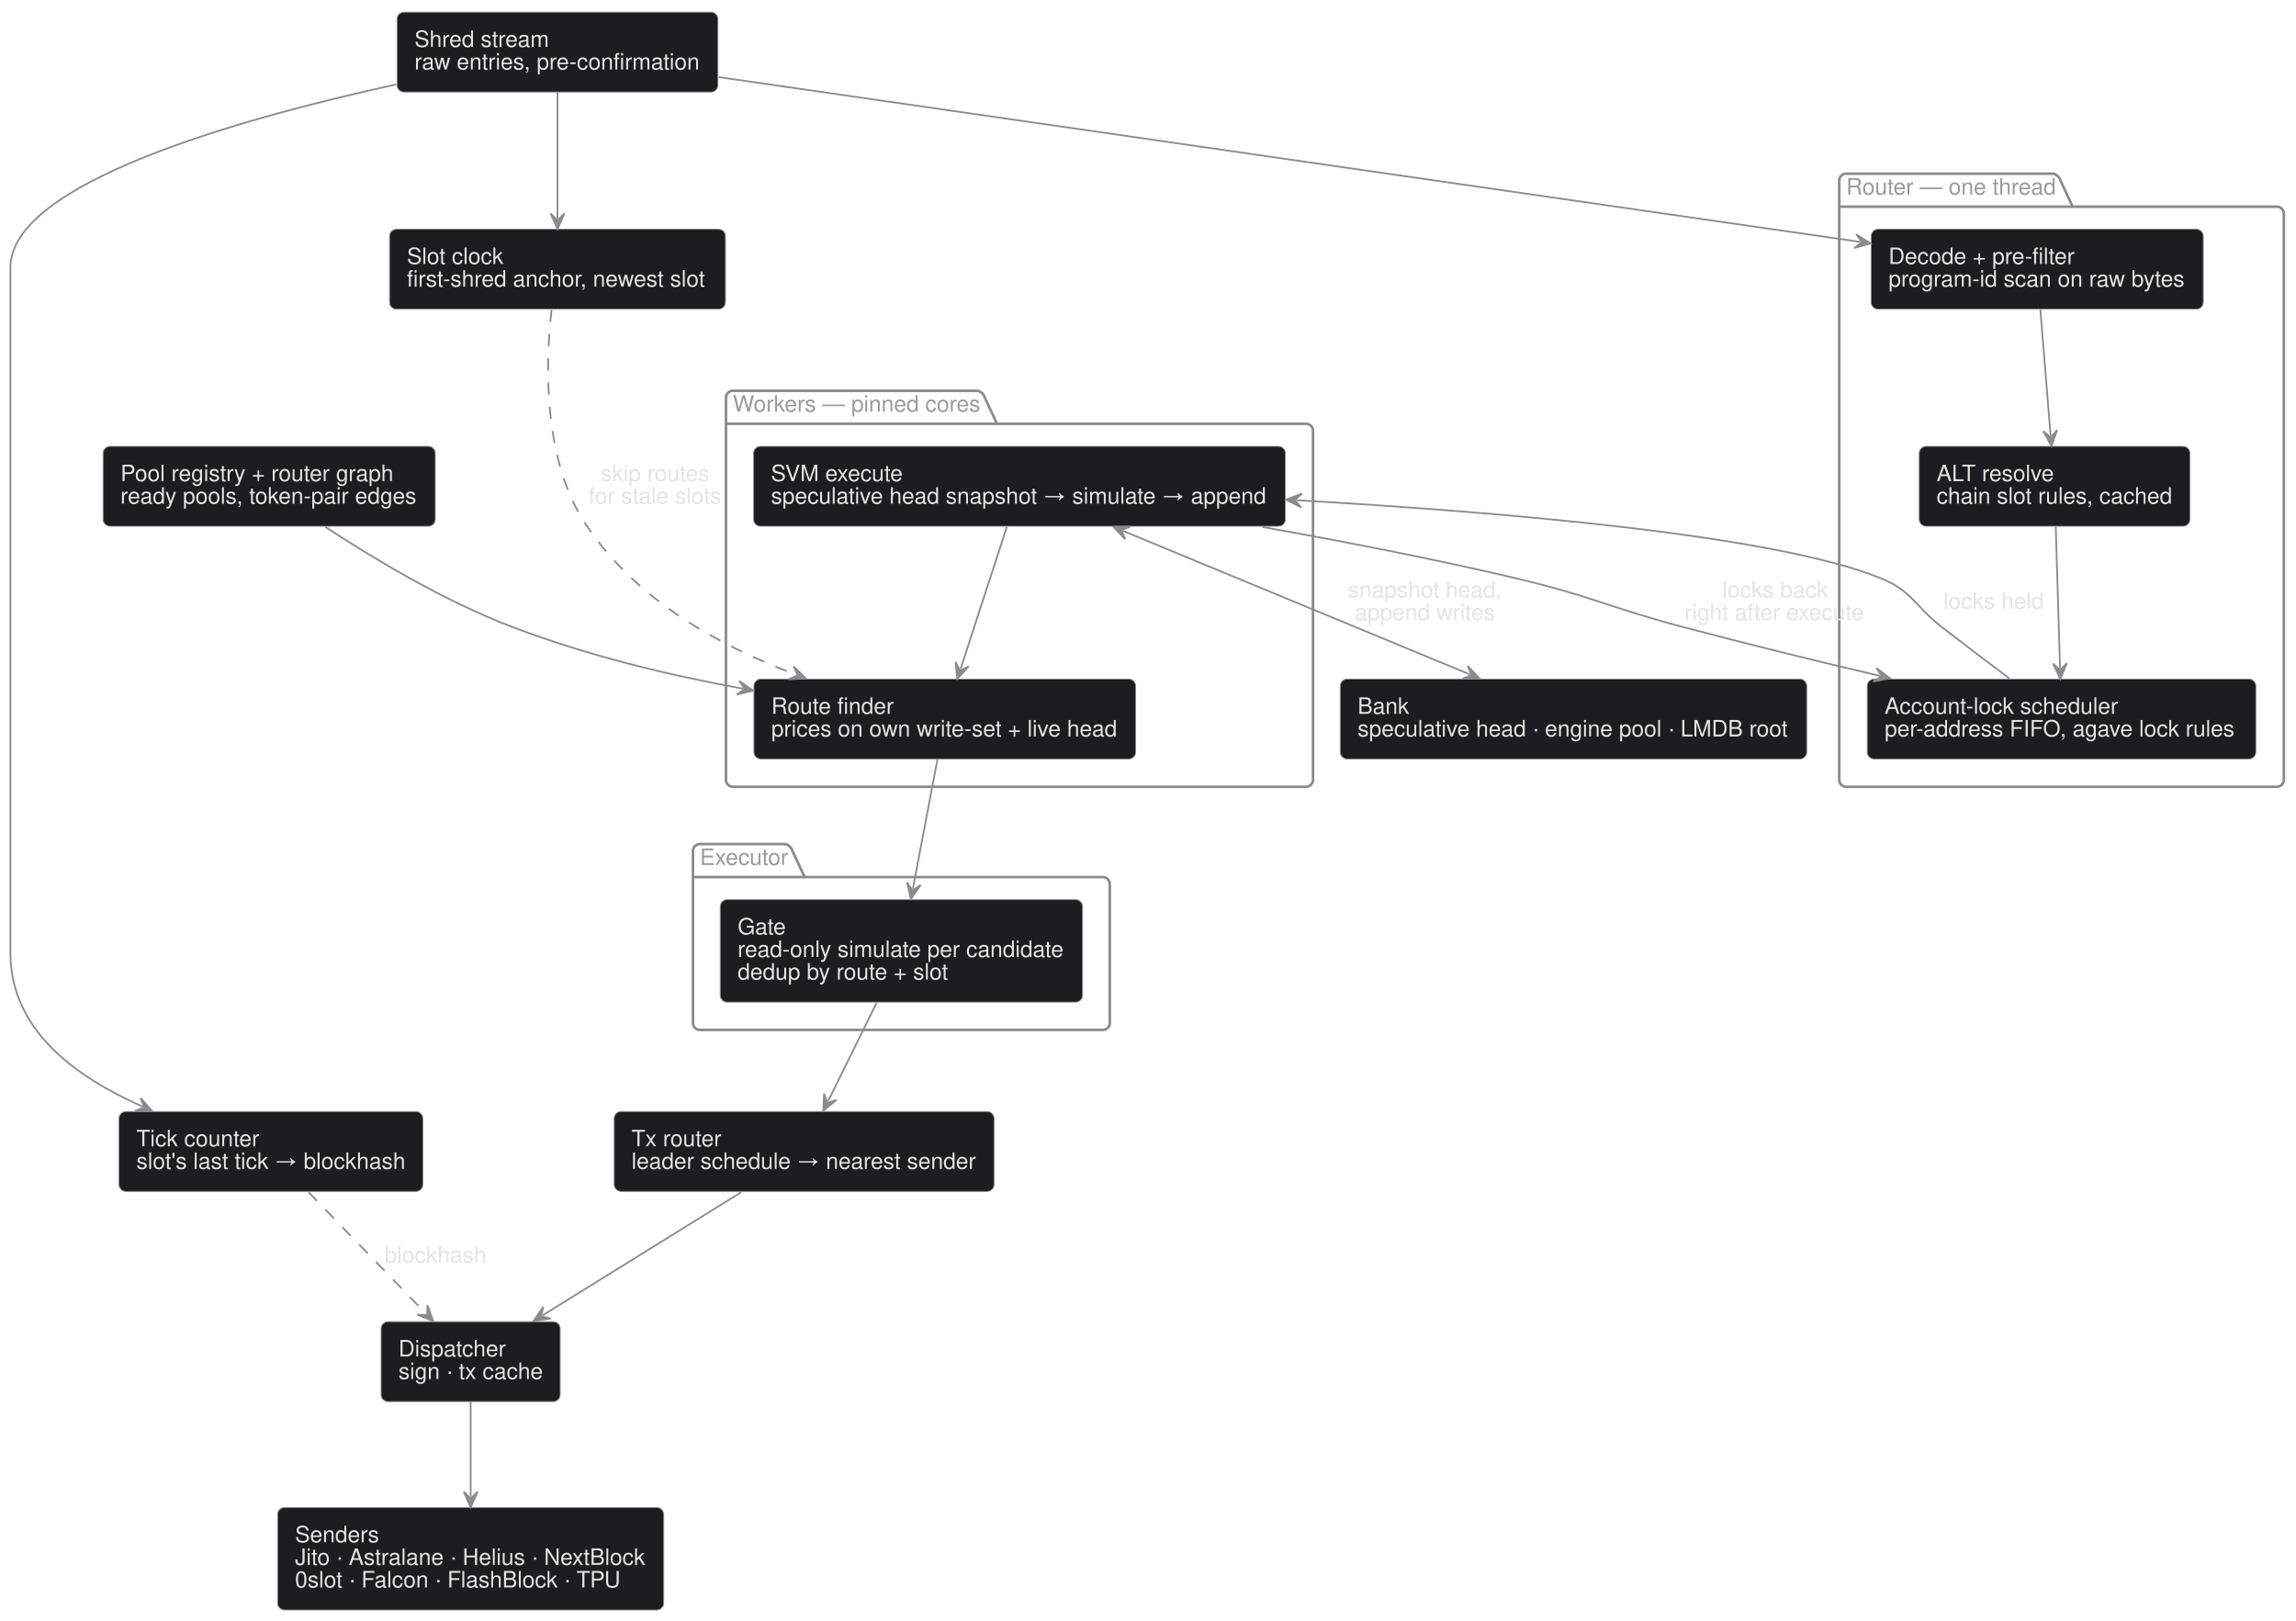
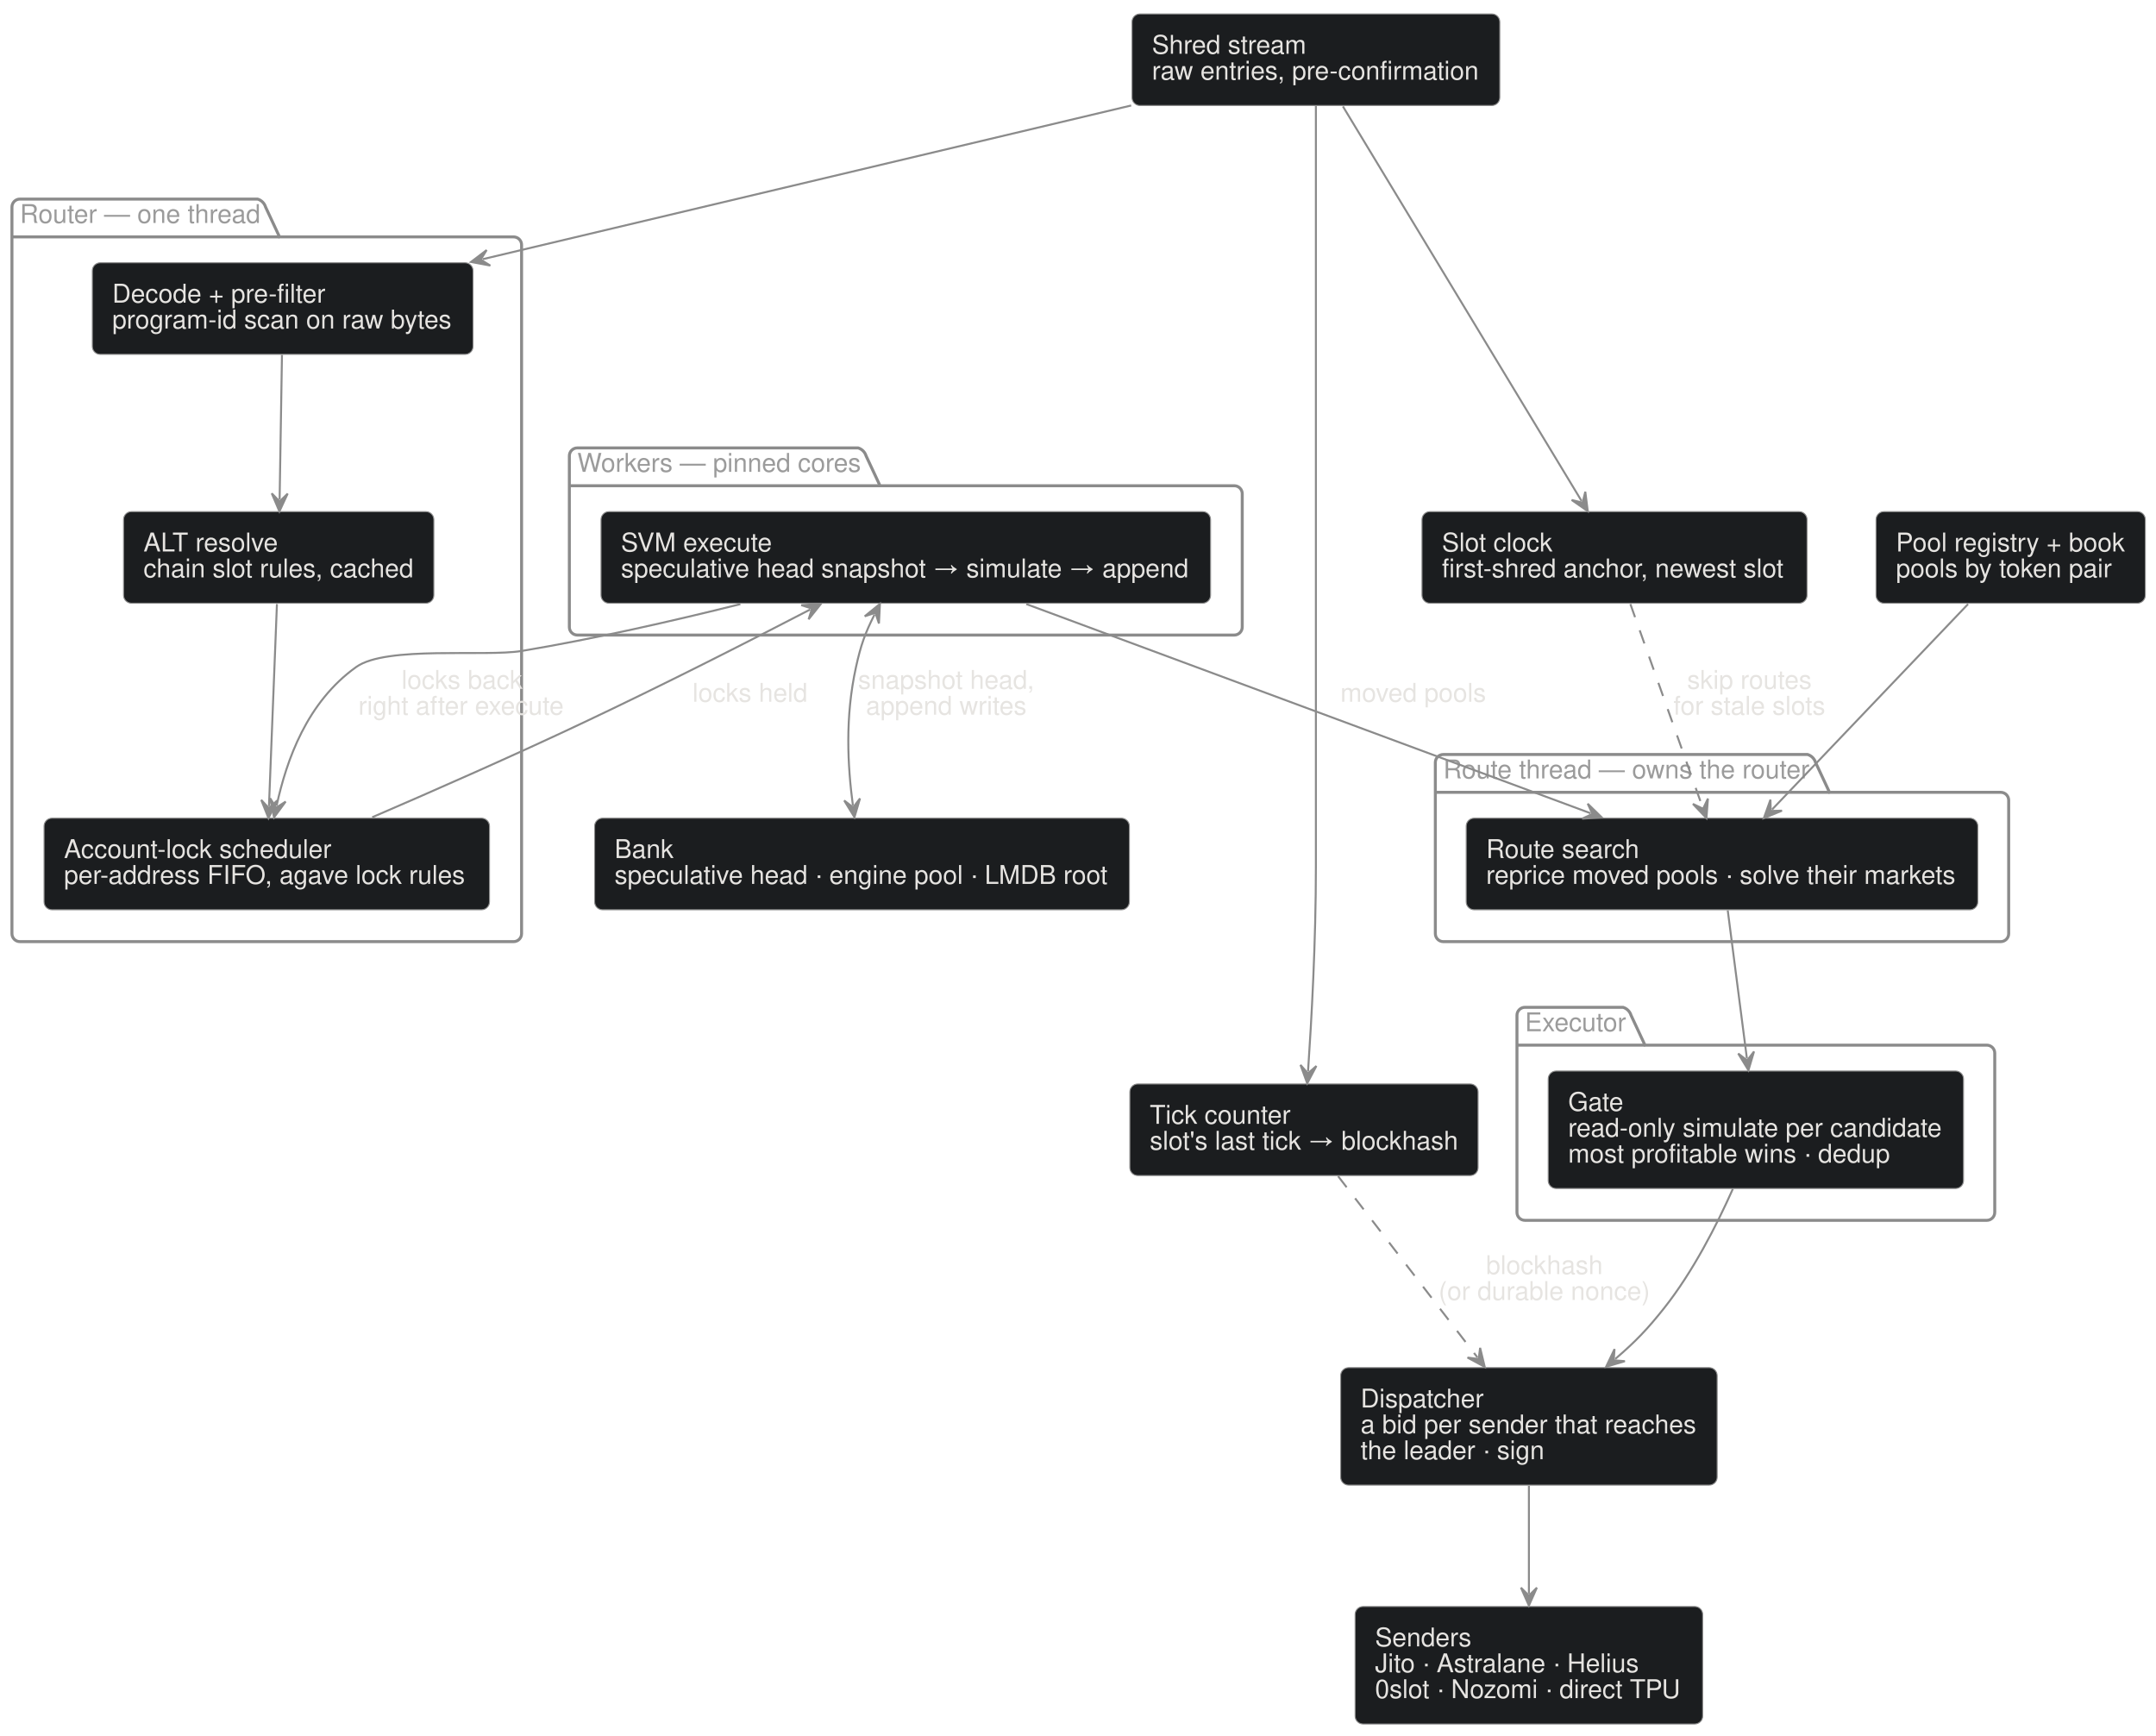
- <svg xmlns="http://www.w3.org/2000/svg" contentStyleType="text/css" data-diagram-type="DESCRIPTION" height="933px" preserveAspectRatio="none" style="width:1322px;height:933px;" version="1.1" viewBox="0 0 1322 933" width="1322px" zoomAndPan="magnify">
+ <svg xmlns="http://www.w3.org/2000/svg" contentStyleType="text/css" data-diagram-type="DESCRIPTION" height="872px" preserveAspectRatio="none" style="width:1083px;height:872px;" version="1.1" viewBox="0 0 1083 872" width="1083px" zoomAndPan="magnify">
  <defs />
  <g>
    <g class="cluster" data-qualified-name="Router . one thread" data-source-line="35" id="ent0005">
-       <path d="M1063,100 L1182.405,100 A6,6 0 0 1 1186.405,104 L1193.405,119 L1311,119 A4,4 0 0 1 1315,123 L1315,449 A4,4 0 0 1 1311,453 L1063,453 A4,4 0 0 1 1059,449 L1059,104 A4,4 0 0 1 1063,100" fill="none" style="stroke:#8B8B8B;stroke-width:1.5;" />
-       <line style="stroke:#8B8B8B;stroke-width:1.5;" x1="1059" x2="1193.405" y1="119" y2="119" />
-       <text fill="#9B9B9B" font-family="Helvetica" font-size="13" lengthAdjust="spacing" textLength="121.405" x="1063" y="112.01">Router — one thread</text>
+       <path d="M10,100 L129.405,100 A6,6 0 0 1 133.405,104 L140.405,119 L258,119 A4,4 0 0 1 262,123 L262,469 A4,4 0 0 1 258,473 L10,473 A4,4 0 0 1 6,469 L6,104 A4,4 0 0 1 10,100" fill="none" style="stroke:#8B8B8B;stroke-width:1.5;" />
+       <line style="stroke:#8B8B8B;stroke-width:1.5;" x1="6" x2="140.405" y1="119" y2="119" />
+       <text fill="#9B9B9B" font-family="Helvetica" font-size="13" lengthAdjust="spacing" textLength="121.405" x="10" y="112.01">Router — one thread</text>
    </g>
    <g class="cluster" data-qualified-name="Workers . pinned cores" data-source-line="41" id="ent0009">
-       <path d="M422,225 L563.051,225 A6,6 0 0 1 567.051,229 L574.051,244 L752,244 A4,4 0 0 1 756,248 L756,449 A4,4 0 0 1 752,453 L422,453 A4,4 0 0 1 418,449 L418,229 A4,4 0 0 1 422,225" fill="none" style="stroke:#8B8B8B;stroke-width:1.5;" />
-       <line style="stroke:#8B8B8B;stroke-width:1.5;" x1="418" x2="574.051" y1="244" y2="244" />
-       <text fill="#9B9B9B" font-family="Helvetica" font-size="13" lengthAdjust="spacing" textLength="143.051" x="422" y="237.01">Workers — pinned cores</text>
+       <path d="M290,225 L431.051,225 A6,6 0 0 1 435.051,229 L442.051,244 L620,244 A4,4 0 0 1 624,248 L624,315 A4,4 0 0 1 620,319 L290,319 A4,4 0 0 1 286,315 L286,229 A4,4 0 0 1 290,225" fill="none" style="stroke:#8B8B8B;stroke-width:1.5;" />
+       <line style="stroke:#8B8B8B;stroke-width:1.5;" x1="286" x2="442.051" y1="244" y2="244" />
+       <text fill="#9B9B9B" font-family="Helvetica" font-size="13" lengthAdjust="spacing" textLength="143.051" x="290" y="237.01">Workers — pinned cores</text>
    </g>
-     <g class="cluster" data-qualified-name="Executor" data-source-line="46" id="ent0012">
-       <path d="M403,486 L452.302,486 A6,6 0 0 1 456.302,490 L463.302,505 L635,505 A4,4 0 0 1 639,509 L639,589 A4,4 0 0 1 635,593 L403,593 A4,4 0 0 1 399,589 L399,490 A4,4 0 0 1 403,486" fill="none" style="stroke:#8B8B8B;stroke-width:1.5;" />
-       <line style="stroke:#8B8B8B;stroke-width:1.5;" x1="399" x2="463.302" y1="505" y2="505" />
-       <text fill="#9B9B9B" font-family="Helvetica" font-size="13" lengthAdjust="spacing" textLength="51.302" x="403" y="498.01">Executor</text>
+     <g class="cluster" data-qualified-name="Route thread . owns the router" data-source-line="45" id="ent0011">
+       <path d="M725,379 L907.99,379 A6,6 0 0 1 911.99,383 L918.99,398 L1005,398 A4,4 0 0 1 1009,402 L1009,469 A4,4 0 0 1 1005,473 L725,473 A4,4 0 0 1 721,469 L721,383 A4,4 0 0 1 725,379" fill="none" style="stroke:#8B8B8B;stroke-width:1.5;" />
+       <line style="stroke:#8B8B8B;stroke-width:1.5;" x1="721" x2="918.99" y1="398" y2="398" />
+       <text fill="#9B9B9B" font-family="Helvetica" font-size="13" lengthAdjust="spacing" textLength="184.99" x="725" y="391.01">Route thread — owns the router</text>
+     </g>
+     <g class="cluster" data-qualified-name="Executor" data-source-line="49" id="ent0013">
+       <path d="M766,506 L815.302,506 A6,6 0 0 1 819.302,510 L826.302,525 L998,525 A4,4 0 0 1 1002,529 L1002,609 A4,4 0 0 1 998,613 L766,613 A4,4 0 0 1 762,609 L762,510 A4,4 0 0 1 766,506" fill="none" style="stroke:#8B8B8B;stroke-width:1.5;" />
+       <line style="stroke:#8B8B8B;stroke-width:1.5;" x1="762" x2="826.302" y1="525" y2="525" />
+       <text fill="#9B9B9B" font-family="Helvetica" font-size="13" lengthAdjust="spacing" textLength="51.302" x="766" y="518.01">Executor</text>
    </g>
    <g class="entity" data-qualified-name="Router . one thread.decode" data-source-line="36" id="ent0006">
-       <rect fill="#1B1D1F" height="46" rx="4" ry="4" style="stroke:#8B8B8B;stroke-width:0.5;" width="191.241" x="1077.38" y="132" />
-       <text fill="#E6E4E1" font-family="Helvetica" font-size="13" lengthAdjust="spacing" textLength="107.301" x="1087.38" y="152.01">Decode + pre-filter</text>
-       <text fill="#E6E4E1" font-family="Helvetica" font-size="13" lengthAdjust="spacing" textLength="171.241" x="1087.38" y="165.01">program-id scan on raw bytes</text>
+       <rect fill="#1B1D1F" height="46" rx="4" ry="4" style="stroke:#8B8B8B;stroke-width:0.5;" width="191.241" x="46.38" y="132" />
+       <text fill="#E6E4E1" font-family="Helvetica" font-size="13" lengthAdjust="spacing" textLength="107.301" x="56.38" y="152.01">Decode + pre-filter</text>
+       <text fill="#E6E4E1" font-family="Helvetica" font-size="13" lengthAdjust="spacing" textLength="171.241" x="56.38" y="165.01">program-id scan on raw bytes</text>
    </g>
    <g class="entity" data-qualified-name="Router . one thread.alt" data-source-line="37" id="ent0007">
-       <rect fill="#1B1D1F" height="46" rx="4" ry="4" style="stroke:#8B8B8B;stroke-width:0.5;" width="155.852" x="1105.07" y="257" />
-       <text fill="#E6E4E1" font-family="Helvetica" font-size="13" lengthAdjust="spacing" textLength="69.361" x="1115.07" y="277.01">ALT resolve</text>
-       <text fill="#E6E4E1" font-family="Helvetica" font-size="13" lengthAdjust="spacing" textLength="135.852" x="1115.07" y="290.01">chain slot rules, cached</text>
+       <rect fill="#1B1D1F" height="46" rx="4" ry="4" style="stroke:#8B8B8B;stroke-width:0.5;" width="155.852" x="62.07" y="257" />
+       <text fill="#E6E4E1" font-family="Helvetica" font-size="13" lengthAdjust="spacing" textLength="69.361" x="72.07" y="277.01">ALT resolve</text>
+       <text fill="#E6E4E1" font-family="Helvetica" font-size="13" lengthAdjust="spacing" textLength="135.852" x="72.07" y="290.01">chain slot rules, cached</text>
    </g>
    <g class="entity" data-qualified-name="Router . one thread.sched" data-source-line="38" id="ent0008">
-       <rect fill="#1B1D1F" height="46" rx="4" ry="4" style="stroke:#8B8B8B;stroke-width:0.5;" width="223.747" x="1075.13" y="391" />
-       <text fill="#E6E4E1" font-family="Helvetica" font-size="13" lengthAdjust="spacing" textLength="134.399" x="1085.13" y="411.01">Account-lock scheduler</text>
-       <text fill="#E6E4E1" font-family="Helvetica" font-size="13" lengthAdjust="spacing" textLength="203.747" x="1085.13" y="424.01">per-address FIFO, agave lock rules</text>
+       <rect fill="#1B1D1F" height="46" rx="4" ry="4" style="stroke:#8B8B8B;stroke-width:0.5;" width="223.747" x="22.13" y="411" />
+       <text fill="#E6E4E1" font-family="Helvetica" font-size="13" lengthAdjust="spacing" textLength="134.399" x="32.13" y="431.01">Account-lock scheduler</text>
+       <text fill="#E6E4E1" font-family="Helvetica" font-size="13" lengthAdjust="spacing" textLength="203.747" x="32.13" y="444.01">per-address FIFO, agave lock rules</text>
    </g>
    <g class="entity" data-qualified-name="Workers . pinned cores.svm" data-source-line="42" id="ent0010">
-       <rect fill="#1B1D1F" height="46" rx="4" ry="4" style="stroke:#8B8B8B;stroke-width:0.5;" width="306.178" x="433.91" y="257" />
-       <text fill="#E6E4E1" font-family="Helvetica" font-size="13" lengthAdjust="spacing" textLength="77.314" x="443.91" y="277.01">SVM execute</text>
-       <text fill="#E6E4E1" font-family="Helvetica" font-size="13" lengthAdjust="spacing" textLength="286.178" x="443.91" y="290.01">speculative head snapshot → simulate → append</text>
+       <rect fill="#1B1D1F" height="46" rx="4" ry="4" style="stroke:#8B8B8B;stroke-width:0.5;" width="306.178" x="301.91" y="257" />
+       <text fill="#E6E4E1" font-family="Helvetica" font-size="13" lengthAdjust="spacing" textLength="77.314" x="311.91" y="277.01">SVM execute</text>
+       <text fill="#E6E4E1" font-family="Helvetica" font-size="13" lengthAdjust="spacing" textLength="286.178" x="311.91" y="290.01">speculative head snapshot → simulate → append</text>
    </g>
-     <g class="entity" data-qualified-name="Workers . pinned cores.finder" data-source-line="43" id="ent0011">
-       <rect fill="#1B1D1F" height="46" rx="4" ry="4" style="stroke:#8B8B8B;stroke-width:0.5;" width="219.792" x="434.1" y="391" />
-       <text fill="#E6E4E1" font-family="Helvetica" font-size="13" lengthAdjust="spacing" textLength="70.821" x="444.1" y="411.01">Route finder</text>
-       <text fill="#E6E4E1" font-family="Helvetica" font-size="13" lengthAdjust="spacing" textLength="199.792" x="444.1" y="424.01">prices on own write-set + live head</text>
+     <g class="entity" data-qualified-name="Route thread . owns the router.finder" data-source-line="46" id="ent0012">
+       <rect fill="#1B1D1F" height="46" rx="4" ry="4" style="stroke:#8B8B8B;stroke-width:0.5;" width="256.983" x="736.51" y="411" />
+       <text fill="#E6E4E1" font-family="Helvetica" font-size="13" lengthAdjust="spacing" textLength="77.321" x="746.51" y="431.01">Route search</text>
+       <text fill="#E6E4E1" font-family="Helvetica" font-size="13" lengthAdjust="spacing" textLength="236.983" x="746.51" y="444.01">reprice moved pools · solve their markets</text>
    </g>
-     <g class="entity" data-qualified-name="Executor.gate" data-source-line="47" id="ent0013">
-       <rect fill="#1B1D1F" height="59" rx="4" ry="4" style="stroke:#8B8B8B;stroke-width:0.5;" width="208.608" x="414.7" y="518" />
-       <text fill="#E6E4E1" font-family="Helvetica" font-size="13" lengthAdjust="spacing" textLength="28.184" x="424.7" y="538.01">Gate</text>
-       <text fill="#E6E4E1" font-family="Helvetica" font-size="13" lengthAdjust="spacing" textLength="188.608" x="424.7" y="551.01">read-only simulate per candidate</text>
-       <text fill="#E6E4E1" font-family="Helvetica" font-size="13" lengthAdjust="spacing" textLength="121.78" x="424.7" y="564.01">dedup by route + slot</text>
+     <g class="entity" data-qualified-name="Executor.gate" data-source-line="50" id="ent0014">
+       <rect fill="#1B1D1F" height="59" rx="4" ry="4" style="stroke:#8B8B8B;stroke-width:0.5;" width="208.608" x="777.7" y="538" />
+       <text fill="#E6E4E1" font-family="Helvetica" font-size="13" lengthAdjust="spacing" textLength="28.184" x="787.7" y="558.01">Gate</text>
+       <text fill="#E6E4E1" font-family="Helvetica" font-size="13" lengthAdjust="spacing" textLength="188.608" x="787.7" y="571.01">read-only simulate per candidate</text>
+       <text fill="#E6E4E1" font-family="Helvetica" font-size="13" lengthAdjust="spacing" textLength="161.865" x="787.7" y="584.01">most profitable wins · dedup</text>
    </g>
    <g class="entity" data-qualified-name="shreds" data-source-line="31" id="ent0002">
-       <rect fill="#1B1D1F" height="46" rx="4" ry="4" style="stroke:#8B8B8B;stroke-width:0.5;" width="184.728" x="228.64" y="7" />
-       <text fill="#E6E4E1" font-family="Helvetica" font-size="13" lengthAdjust="spacing" textLength="78.032" x="238.64" y="27.01">Shred stream</text>
-       <text fill="#E6E4E1" font-family="Helvetica" font-size="13" lengthAdjust="spacing" textLength="164.728" x="238.64" y="40.01">raw entries, pre-confirmation</text>
+       <rect fill="#1B1D1F" height="46" rx="4" ry="4" style="stroke:#8B8B8B;stroke-width:0.5;" width="184.728" x="568.64" y="7" />
+       <text fill="#E6E4E1" font-family="Helvetica" font-size="13" lengthAdjust="spacing" textLength="78.032" x="578.64" y="27.01">Shred stream</text>
+       <text fill="#E6E4E1" font-family="Helvetica" font-size="13" lengthAdjust="spacing" textLength="164.728" x="578.64" y="40.01">raw entries, pre-confirmation</text>
    </g>
    <g class="entity" data-qualified-name="tick" data-source-line="32" id="ent0003">
-       <rect fill="#1B1D1F" height="46" rx="4" ry="4" style="stroke:#8B8B8B;stroke-width:0.5;" width="174.927" x="68.54" y="640" />
-       <text fill="#E6E4E1" font-family="Helvetica" font-size="13" lengthAdjust="spacing" textLength="70.802" x="78.54" y="660.01">Tick counter</text>
-       <text fill="#E6E4E1" font-family="Helvetica" font-size="13" lengthAdjust="spacing" textLength="154.927" x="78.54" y="673.01">slot's last tick → blockhash</text>
+       <rect fill="#1B1D1F" height="46" rx="4" ry="4" style="stroke:#8B8B8B;stroke-width:0.5;" width="174.927" x="567.54" y="544.5" />
+       <text fill="#E6E4E1" font-family="Helvetica" font-size="13" lengthAdjust="spacing" textLength="70.802" x="577.54" y="564.51">Tick counter</text>
+       <text fill="#E6E4E1" font-family="Helvetica" font-size="13" lengthAdjust="spacing" textLength="154.927" x="577.54" y="577.51">slot's last tick → blockhash</text>
    </g>
    <g class="entity" data-qualified-name="clock" data-source-line="33" id="ent0004">
-       <rect fill="#1B1D1F" height="46" rx="4" ry="4" style="stroke:#8B8B8B;stroke-width:0.5;" width="193.405" x="224.3" y="132" />
-       <text fill="#E6E4E1" font-family="Helvetica" font-size="13" lengthAdjust="spacing" textLength="55.631" x="234.3" y="152.01">Slot clock</text>
-       <text fill="#E6E4E1" font-family="Helvetica" font-size="13" lengthAdjust="spacing" textLength="173.405" x="234.3" y="165.01">first-shred anchor, newest slot</text>
+       <rect fill="#1B1D1F" height="46" rx="4" ry="4" style="stroke:#8B8B8B;stroke-width:0.5;" width="193.405" x="714.3" y="257" />
+       <text fill="#E6E4E1" font-family="Helvetica" font-size="13" lengthAdjust="spacing" textLength="55.631" x="724.3" y="277.01">Slot clock</text>
+       <text fill="#E6E4E1" font-family="Helvetica" font-size="13" lengthAdjust="spacing" textLength="173.405" x="724.3" y="290.01">first-shred anchor, newest slot</text>
    </g>
-     <g class="entity" data-qualified-name="bank" data-source-line="50" id="ent0014">
-       <rect fill="#1B1D1F" height="46" rx="4" ry="4" style="stroke:#8B8B8B;stroke-width:0.5;" width="268.6" x="771.7" y="391" />
-       <text fill="#E6E4E1" font-family="Helvetica" font-size="13" lengthAdjust="spacing" textLength="29.631" x="781.7" y="411.01">Bank</text>
-       <text fill="#E6E4E1" font-family="Helvetica" font-size="13" lengthAdjust="spacing" textLength="248.6" x="781.7" y="424.01">speculative head · engine pool · LMDB root</text>
+     <g class="entity" data-qualified-name="bank" data-source-line="53" id="ent0015">
+       <rect fill="#1B1D1F" height="46" rx="4" ry="4" style="stroke:#8B8B8B;stroke-width:0.5;" width="268.6" x="298.7" y="411" />
+       <text fill="#E6E4E1" font-family="Helvetica" font-size="13" lengthAdjust="spacing" textLength="29.631" x="308.7" y="431.01">Bank</text>
+       <text fill="#E6E4E1" font-family="Helvetica" font-size="13" lengthAdjust="spacing" textLength="248.6" x="308.7" y="444.01">speculative head · engine pool · LMDB root</text>
    </g>
-     <g class="entity" data-qualified-name="graph" data-source-line="51" id="ent0015">
-       <rect fill="#1B1D1F" height="46" rx="4" ry="4" style="stroke:#8B8B8B;stroke-width:0.5;" width="191.273" x="59.36" y="257" />
-       <text fill="#E6E4E1" font-family="Helvetica" font-size="13" lengthAdjust="spacing" textLength="157.885" x="69.36" y="277.01">Pool registry + router graph</text>
-       <text fill="#E6E4E1" font-family="Helvetica" font-size="13" lengthAdjust="spacing" textLength="171.273" x="69.36" y="290.01">ready pools, token-pair edges</text>
+     <g class="entity" data-qualified-name="graph" data-source-line="54" id="ent0016">
+       <rect fill="#1B1D1F" height="46" rx="4" ry="4" style="stroke:#8B8B8B;stroke-width:0.5;" width="135.254" x="942.37" y="257" />
+       <text fill="#E6E4E1" font-family="Helvetica" font-size="13" lengthAdjust="spacing" textLength="115.254" x="952.37" y="277.01">Pool registry + book</text>
+       <text fill="#E6E4E1" font-family="Helvetica" font-size="13" lengthAdjust="spacing" textLength="109.123" x="952.37" y="290.01">pools by token pair</text>
    </g>
-     <g class="entity" data-qualified-name="txr" data-source-line="52" id="ent0016">
-       <rect fill="#1B1D1F" height="46" rx="4" ry="4" style="stroke:#8B8B8B;stroke-width:0.5;" width="218.732" x="353.63" y="640" />
-       <text fill="#E6E4E1" font-family="Helvetica" font-size="13" lengthAdjust="spacing" textLength="52.013" x="363.63" y="660.01">Tx router</text>
-       <text fill="#E6E4E1" font-family="Helvetica" font-size="13" lengthAdjust="spacing" textLength="198.732" x="363.63" y="673.01">leader schedule → nearest sender</text>
+     <g class="entity" data-qualified-name="disp" data-source-line="55" id="ent0017">
+       <rect fill="#1B1D1F" height="59" rx="4" ry="4" style="stroke:#8B8B8B;stroke-width:0.5;" width="189.108" x="673.45" y="687" />
+       <text fill="#E6E4E1" font-family="Helvetica" font-size="13" lengthAdjust="spacing" textLength="62.137" x="683.45" y="707.01">Dispatcher</text>
+       <text fill="#E6E4E1" font-family="Helvetica" font-size="13" lengthAdjust="spacing" textLength="169.108" x="683.45" y="720.01">a bid per sender that reaches</text>
+       <text fill="#E6E4E1" font-family="Helvetica" font-size="13" lengthAdjust="spacing" textLength="92.504" x="683.45" y="733.01">the leader · sign</text>
    </g>
-     <g class="entity" data-qualified-name="disp" data-source-line="53" id="ent0017">
-       <rect fill="#1B1D1F" height="46" rx="4" ry="4" style="stroke:#8B8B8B;stroke-width:0.5;" width="103.097" x="219.45" y="761" />
-       <text fill="#E6E4E1" font-family="Helvetica" font-size="13" lengthAdjust="spacing" textLength="62.137" x="229.45" y="781.01">Dispatcher</text>
-       <text fill="#E6E4E1" font-family="Helvetica" font-size="13" lengthAdjust="spacing" textLength="83.097" x="229.45" y="794.01">sign · tx cache</text>
+     <g class="entity" data-qualified-name="senders" data-source-line="56" id="ent0018">
+       <rect fill="#1B1D1F" height="59" rx="4" ry="4" style="stroke:#8B8B8B;stroke-width:0.5;" width="174.597" x="680.7" y="807" />
+       <text fill="#E6E4E1" font-family="Helvetica" font-size="13" lengthAdjust="spacing" textLength="48.42" x="690.7" y="827.01">Senders</text>
+       <text fill="#E6E4E1" font-family="Helvetica" font-size="13" lengthAdjust="spacing" textLength="132.945" x="690.7" y="840.01">Jito · Astralane · Helius</text>
+       <text fill="#E6E4E1" font-family="Helvetica" font-size="13" lengthAdjust="spacing" textLength="154.597" x="690.7" y="853.01">0slot · Nozomi · direct TPU</text>
    </g>
-     <g class="entity" data-qualified-name="senders" data-source-line="54" id="ent0018">
-       <rect fill="#1B1D1F" height="59" rx="4" ry="4" style="stroke:#8B8B8B;stroke-width:0.5;" width="222.3" x="159.85" y="868" />
-       <text fill="#E6E4E1" font-family="Helvetica" font-size="13" lengthAdjust="spacing" textLength="48.42" x="169.85" y="888.01">Senders</text>
-       <text fill="#E6E4E1" font-family="Helvetica" font-size="13" lengthAdjust="spacing" textLength="202.3" x="169.85" y="901.01">Jito · Astralane · Helius · NextBlock</text>
-       <text fill="#E6E4E1" font-family="Helvetica" font-size="13" lengthAdjust="spacing" textLength="188.564" x="169.85" y="914.01">0slot · Falcon · FlashBlock · TPU</text>
+     <g class="link" data-entity-1="ent0002" data-entity-2="ent0006" data-link-type="dependency" data-source-line="58" id="lnk19">
+       <path d="M568.21,52.99 C474.62,75.17 336.688,107.856 242.448,130.196" fill="none" id="shreds-to-decode" style="stroke:#8B8B8B;stroke-width:1;" />
+       <polygon fill="#8B8B8B" points="236.61,131.58,246.29,133.396,241.475,130.427,244.445,125.612,236.61,131.58" style="stroke:#8B8B8B;stroke-width:1;" />
    </g>
-     <g class="link" data-entity-1="ent0002" data-entity-2="ent0006" data-link-type="dependency" data-source-line="56" id="lnk19">
-       <path d="M413.8,44.4 C576.61,67.9 906.112,115.473 1071.122,139.293" fill="none" id="shreds-to-decode" style="stroke:#8B8B8B;stroke-width:1;" />
-       <polygon fill="#8B8B8B" points="1077.06,140.15,1068.724,134.905,1072.111,139.436,1067.581,142.823,1077.06,140.15" style="stroke:#8B8B8B;stroke-width:1;" />
+     <g class="link" data-entity-1="ent0002" data-entity-2="ent0003" data-link-type="dependency" data-source-line="59" id="lnk20">
+       <path d="M661,53.22 C661,77.85 661,118.77 661,154 C661,154 661,154 661,435 C661,473.39 658.827,512.044 657.048,538.194" fill="none" id="shreds-to-tick" style="stroke:#8B8B8B;stroke-width:1;" />
+       <polygon fill="#8B8B8B" points="656.64,544.18,661.242,535.472,656.98,539.192,653.26,534.929,656.64,544.18" style="stroke:#8B8B8B;stroke-width:1;" />
    </g>
-     <g class="link" data-entity-1="ent0002" data-entity-2="ent0003" data-link-type="dependency" data-source-line="57" id="lnk20">
-       <path d="M228.19,48.59 C135.28,68.92 6,105.86 6,154 C6,154 6,154 6,548.5 C6,592.75 42.543,619.501 82.103,637.191" fill="none" id="shreds-to-tick" style="stroke:#8B8B8B;stroke-width:1;" />
-       <polygon fill="#8B8B8B" points="87.58,639.64,80.997,632.314,83.016,637.599,77.731,639.618,87.58,639.64" style="stroke:#8B8B8B;stroke-width:1;" />
+     <g class="link" data-entity-1="ent0002" data-entity-2="ent0004" data-link-type="dependency" data-source-line="60" id="lnk21">
+       <path d="M674.58,53.45 C703.13,100.66 766.025,204.636 794.455,251.646" fill="none" id="shreds-to-clock" style="stroke:#8B8B8B;stroke-width:1;" />
+       <polygon fill="#8B8B8B" points="797.56,256.78,796.325,247.009,794.972,252.502,789.48,251.149,797.56,256.78" style="stroke:#8B8B8B;stroke-width:1;" />
    </g>
-     <g class="link" data-entity-1="ent0002" data-entity-2="ent0004" data-link-type="dependency" data-source-line="58" id="lnk21">
-       <path d="M321,53.27 C321,75.57 321,103.66 321,125.89" fill="none" id="shreds-to-clock" style="stroke:#8B8B8B;stroke-width:1;" />
-       <polygon fill="#8B8B8B" points="321,131.89,325,122.89,321,126.89,317,122.89,321,131.89" style="stroke:#8B8B8B;stroke-width:1;" />
+     <g class="link" data-entity-1="ent0006" data-entity-2="ent0007" data-link-type="dependency" data-source-line="61" id="lnk22">
+       <path d="M141.64,178.27 C141.28,200.57 140.817,228.661 140.457,250.891" fill="none" id="decode-to-alt" style="stroke:#8B8B8B;stroke-width:1;" />
+       <polygon fill="#8B8B8B" points="140.36,256.89,144.505,247.956,140.441,251.891,136.506,247.826,140.36,256.89" style="stroke:#8B8B8B;stroke-width:1;" />
    </g>
-     <g class="link" data-entity-1="ent0006" data-entity-2="ent0007" data-link-type="dependency" data-source-line="59" id="lnk22">
-       <path d="M1174.81,178.27 C1176.62,200.57 1178.903,228.68 1180.713,250.91" fill="none" id="decode-to-alt" style="stroke:#8B8B8B;stroke-width:1;" />
-       <polygon fill="#8B8B8B" points="1181.2,256.89,1184.456,247.595,1180.794,251.906,1176.483,248.244,1181.2,256.89" style="stroke:#8B8B8B;stroke-width:1;" />
+     <g class="link" data-entity-1="ent0007" data-entity-2="ent0008" data-link-type="dependency" data-source-line="62" id="lnk23">
+       <path d="M139.11,303.43 C137.97,332.33 136.236,376.275 135.106,404.975" fill="none" id="alt-to-sched" style="stroke:#8B8B8B;stroke-width:1;" />
+       <polygon fill="#8B8B8B" points="134.87,410.97,139.221,402.134,135.067,405.974,131.227,401.82,134.87,410.97" style="stroke:#8B8B8B;stroke-width:1;" />
    </g>
-     <g class="link" data-entity-1="ent0007" data-entity-2="ent0008" data-link-type="dependency" data-source-line="60" id="lnk23">
-       <path d="M1183.68,303.39 C1184.42,327.81 1185.42,360.653 1186.15,384.943" fill="none" id="alt-to-sched" style="stroke:#8B8B8B;stroke-width:1;" />
-       <polygon fill="#8B8B8B" points="1186.33,390.94,1190.058,381.824,1186.18,385.942,1182.061,382.064,1186.33,390.94" style="stroke:#8B8B8B;stroke-width:1;" />
+     <g class="link" data-entity-1="ent0008" data-entity-2="ent0010" data-link-type="dependency" data-source-line="63" id="lnk24">
+       <path d="M186.96,410.53 C218.04,397.14 257.96,379.57 293,363 C333.89,343.67 374.524,323.003 407.004,306.153" fill="none" id="sched-to-svm" style="stroke:#8B8B8B;stroke-width:1;" />
+       <polygon fill="#8B8B8B" points="412.33,303.39,402.499,303.984,407.892,305.692,406.183,311.085,412.33,303.39" style="stroke:#8B8B8B;stroke-width:1;" />
+       <text fill="#E6E4E1" font-family="Helvetica" font-size="13" lengthAdjust="spacing" textLength="57.808" x="347.85" y="352.51">locks held</text>
    </g>
-     <g class="link" data-entity-1="ent0008" data-entity-2="ent0010" data-link-type="dependency" data-source-line="61" id="lnk24">
-       <path d="M1156.97,390.66 C1144.81,381.54 1130.68,370.84 1118,361 C1102.27,348.78 1101.43,340.57 1083,333 C1022.88,308.32 868.69,295.045 746.48,288.005" fill="none" id="sched-to-svm" style="stroke:#8B8B8B;stroke-width:1;" />
-       <polygon fill="#8B8B8B" points="740.49,287.66,749.245,292.171,745.482,287.948,749.705,284.184,740.49,287.66" style="stroke:#8B8B8B;stroke-width:1;" />
-       <text fill="#E6E4E1" font-family="Helvetica" font-size="13" lengthAdjust="spacing" textLength="57.808" x="1119" y="350.51">locks held</text>
+     <g class="link" data-entity-1="ent0010" data-entity-2="ent0008" data-link-type="dependency" data-source-line="64" id="lnk25">
+       <path d="M371.91,303.46 C338.04,311.92 298.36,320.95 262,327 C243.72,330.04 194.1,324.26 179,335 C154.13,352.69 143.971,381.718 138.941,404.738" fill="none" id="svm-to-sched" style="stroke:#8B8B8B;stroke-width:1;" />
+       <polygon fill="#8B8B8B" points="137.66,410.6,143.489,402.661,138.727,405.715,135.673,400.954,137.66,410.6" style="stroke:#8B8B8B;stroke-width:1;" />
+       <text fill="#E6E4E1" font-family="Helvetica" font-size="13" lengthAdjust="spacing" textLength="60.69" x="201.684" y="346.01">locks back</text>
+       <text fill="#E6E4E1" font-family="Helvetica" font-size="13" lengthAdjust="spacing" textLength="104.057" x="180" y="359.01">right after execute</text>
    </g>
-     <g class="link" data-entity-1="ent0010" data-entity-2="ent0008" data-link-type="dependency" data-source-line="62" id="lnk25">
-       <path d="M726.89,303.44 C773.57,311.72 825.73,321.84 873,333 C916.26,343.21 926.04,349.62 969,361 C1007.83,371.29 1044.959,380.368 1082.419,389.168" fill="none" id="svm-to-sched" style="stroke:#8B8B8B;stroke-width:1;" />
-       <polygon fill="#8B8B8B" points="1088.26,390.54,1080.413,384.588,1083.392,389.397,1078.584,392.376,1088.26,390.54" style="stroke:#8B8B8B;stroke-width:1;" />
-       <text fill="#E6E4E1" font-family="Helvetica" font-size="13" lengthAdjust="spacing" textLength="60.69" x="991.684" y="344.01">locks back</text>
-       <text fill="#E6E4E1" font-family="Helvetica" font-size="13" lengthAdjust="spacing" textLength="104.057" x="970" y="357.01">right after execute</text>
+     <g class="link" data-entity-1="ent0010" data-entity-2="ent0012" data-link-type="dependency" data-source-line="65" id="lnk26">
+       <path d="M515.5,303.43 C593.13,332.21 721.374,379.755 798.964,408.515" fill="none" id="svm-to-finder" style="stroke:#8B8B8B;stroke-width:1;" />
+       <polygon fill="#8B8B8B" points="804.59,410.6,797.541,403.721,799.902,408.862,794.761,411.223,804.59,410.6" style="stroke:#8B8B8B;stroke-width:1;" />
+       <text fill="#E6E4E1" font-family="Helvetica" font-size="13" lengthAdjust="spacing" textLength="73.709" x="673.29" y="352.51">moved pools</text>
    </g>
-     <g class="link" data-entity-1="ent0010" data-entity-2="ent0011" data-link-type="dependency" data-source-line="63" id="lnk26">
-       <path d="M579.71,303.39 C571.75,327.81 560.958,360.945 553.048,385.235" fill="none" id="svm-to-finder" style="stroke:#8B8B8B;stroke-width:1;" />
-       <polygon fill="#8B8B8B" points="551.19,390.94,557.78,383.621,552.738,386.186,550.173,381.144,551.19,390.94" style="stroke:#8B8B8B;stroke-width:1;" />
+     <g class="link" data-entity-1="ent0012" data-entity-2="ent0014" data-link-type="dependency" data-source-line="66" id="lnk27">
+       <path d="M867.88,457.31 C870.74,479.44 874.37,507.5 877.5,531.68" fill="none" id="finder-to-gate" style="stroke:#8B8B8B;stroke-width:1;" />
+       <polygon fill="#8B8B8B" points="878.27,537.63,881.082,528.191,877.628,532.671,873.148,529.218,878.27,537.63" style="stroke:#8B8B8B;stroke-width:1;" />
    </g>
-     <g class="link" data-entity-1="ent0011" data-entity-2="ent0013" data-link-type="dependency" data-source-line="64" id="lnk27">
-       <path d="M539.76,437.31 C535.55,459.44 530.211,487.556 525.611,511.736" fill="none" id="finder-to-gate" style="stroke:#8B8B8B;stroke-width:1;" />
-       <polygon fill="#8B8B8B" points="524.49,517.63,530.101,509.536,525.424,512.718,522.242,508.041,524.49,517.63" style="stroke:#8B8B8B;stroke-width:1;" />
+     <g class="link" data-entity-1="ent0010" data-entity-2="ent0015" data-link-type="dependency" data-source-line="67" id="lnk28">
+       <path d="M439.289,308.703 C434.51,318.143 432.4,324.1 430,335 C424.4,360.43 425.774,384.522 428.424,404.572" fill="none" id="svm-bank" style="stroke:#8B8B8B;stroke-width:1;" />
+       <polygon fill="#8B8B8B" points="442,303.35,434.366,309.572,439.741,307.811,441.503,313.186,442,303.35" style="stroke:#8B8B8B;stroke-width:1;" />
+       <polygon fill="#8B8B8B" points="429.21,410.52,431.996,401.074,428.555,405.563,424.065,402.122,429.21,410.52" style="stroke:#8B8B8B;stroke-width:1;" />
+       <text fill="#E6E4E1" font-family="Helvetica" font-size="13" lengthAdjust="spacing" textLength="88.905" x="431" y="346.01">snapshot head,</text>
+       <text fill="#E6E4E1" font-family="Helvetica" font-size="13" lengthAdjust="spacing" textLength="80.939" x="434.983" y="359.01">append writes</text>
    </g>
-     <g class="link" data-entity-1="ent0010" data-entity-2="ent0014" data-link-type="dependency" data-source-line="65" id="lnk28">
-       <path d="M646.654,305.684 C705.404,329.994 787.596,364.006 846.346,388.316" fill="none" id="svm-bank" style="stroke:#8B8B8B;stroke-width:1;" />
-       <polygon fill="#8B8B8B" points="641.11,303.39,647.897,310.527,645.73,305.302,650.956,303.135,641.11,303.39" style="stroke:#8B8B8B;stroke-width:1;" />
-       <polygon fill="#8B8B8B" points="851.89,390.61,845.103,383.473,847.27,388.698,842.044,390.865,851.89,390.61" style="stroke:#8B8B8B;stroke-width:1;" />
-       <text fill="#E6E4E1" font-family="Helvetica" font-size="13" lengthAdjust="spacing" textLength="88.905" x="776.07" y="344.01">snapshot head,</text>
-       <text fill="#E6E4E1" font-family="Helvetica" font-size="13" lengthAdjust="spacing" textLength="80.939" x="780.053" y="357.01">append writes</text>
+     <g class="link" data-entity-1="ent0016" data-entity-2="ent0012" data-link-type="dependency" data-source-line="68" id="lnk29">
+       <path d="M988.6,303.43 C961.03,332.33 917.542,377.93 890.152,406.63" fill="none" id="graph-to-finder" style="stroke:#8B8B8B;stroke-width:1;" />
+       <polygon fill="#8B8B8B" points="886.01,410.97,895.117,407.221,889.462,407.353,889.33,401.698,886.01,410.97" style="stroke:#8B8B8B;stroke-width:1;" />
    </g>
-     <g class="link" data-entity-1="ent0015" data-entity-2="ent0011" data-link-type="dependency" data-source-line="66" id="lnk29">
-       <path d="M187.49,303.49 C214.97,321.53 256,346.21 295,361 C339.08,377.72 383.789,388.456 427.829,396.546" fill="none" id="graph-to-finder" style="stroke:#8B8B8B;stroke-width:1;" />
-       <polygon fill="#8B8B8B" points="433.73,397.63,425.601,392.07,428.812,396.727,424.155,399.938,433.73,397.63" style="stroke:#8B8B8B;stroke-width:1;" />
+     <g class="link" data-entity-1="ent0004" data-entity-2="ent0012" data-link-type="dependency" data-source-line="69" id="lnk30">
+       <path d="M818.97,303.43 C829.24,332.33 844.972,376.616 855.163,405.316" fill="none" id="clock-to-finder" style="stroke:#8B8B8B;stroke-width:1;stroke-dasharray:7,7;" />
+       <polygon fill="#8B8B8B" points="857.17,410.97,857.928,401.15,855.497,406.258,850.389,403.827,857.17,410.97" style="stroke:#8B8B8B;stroke-width:1;" />
+       <text fill="#E6E4E1" font-family="Helvetica" font-size="13" lengthAdjust="spacing" textLength="62.861" x="847.482" y="346.01">skip routes</text>
+       <text fill="#E6E4E1" font-family="Helvetica" font-size="13" lengthAdjust="spacing" textLength="76.585" x="840.62" y="359.01">for stale slots</text>
    </g>
-     <g class="link" data-entity-1="ent0004" data-entity-2="ent0011" data-link-type="dependency" data-source-line="67" id="lnk30">
-       <path d="M317.58,178.36 C314.09,209.21 312.34,265.31 338,303 C367.43,346.23 413.895,371.716 458.325,388.446" fill="none" id="clock-to-finder" style="stroke:#8B8B8B;stroke-width:1;stroke-dasharray:7,7;" />
-       <polygon fill="#8B8B8B" points="463.94,390.56,456.927,383.645,459.261,388.798,454.108,391.132,463.94,390.56" style="stroke:#8B8B8B;stroke-width:1;" />
-       <text fill="#E6E4E1" font-family="Helvetica" font-size="13" lengthAdjust="spacing" textLength="62.861" x="345.862" y="277.01">skip routes</text>
-       <text fill="#E6E4E1" font-family="Helvetica" font-size="13" lengthAdjust="spacing" textLength="76.585" x="339" y="290.01">for stale slots</text>
+     <g class="link" data-entity-1="ent0014" data-entity-2="ent0017" data-link-type="dependency" data-source-line="70" id="lnk31">
+       <path d="M870.43,597.25 C862.33,615.42 850.41,638.81 836,657 C827.59,667.62 821.599,673.879 811.339,682.659" fill="none" id="gate-to-disp" style="stroke:#8B8B8B;stroke-width:1;" />
+       <polygon fill="#8B8B8B" points="806.78,686.56,816.219,683.747,810.579,683.309,811.017,677.669,806.78,686.56" style="stroke:#8B8B8B;stroke-width:1;" />
    </g>
-     <g class="link" data-entity-1="ent0013" data-entity-2="ent0016" data-link-type="dependency" data-source-line="68" id="lnk31">
-       <path d="M504.72,577.43 C495.2,596.74 485.504,616.379 476.724,634.179" fill="none" id="gate-to-txr" style="stroke:#8B8B8B;stroke-width:1;" />
-       <polygon fill="#8B8B8B" points="474.07,639.56,481.639,633.258,476.282,635.076,474.464,629.719,474.07,639.56" style="stroke:#8B8B8B;stroke-width:1;" />
+     <g class="link" data-entity-1="ent0003" data-entity-2="ent0017" data-link-type="dependency" data-source-line="71" id="lnk32">
+       <path d="M672.16,590.83 C691.86,616.45 720.553,653.784 742.153,681.874" fill="none" id="tick-to-disp" style="stroke:#8B8B8B;stroke-width:1;stroke-dasharray:7,7;" />
+       <polygon fill="#8B8B8B" points="745.81,686.63,743.495,677.057,742.762,682.666,737.153,681.934,745.81,686.63" style="stroke:#8B8B8B;stroke-width:1;" />
+       <text fill="#E6E4E1" font-family="Helvetica" font-size="13" lengthAdjust="spacing" textLength="58.538" x="746.465" y="640.01">blockhash</text>
+       <text fill="#E6E4E1" font-family="Helvetica" font-size="13" lengthAdjust="spacing" textLength="106.228" x="722.62" y="653.01">(or durable nonce)</text>
    </g>
-     <g class="link" data-entity-1="ent0016" data-entity-2="ent0017" data-link-type="dependency" data-source-line="69" id="lnk32">
-       <path d="M426.89,686.38 C392.67,707.59 346.649,736.108 312.379,757.358" fill="none" id="txr-to-disp" style="stroke:#8B8B8B;stroke-width:1;" />
-       <polygon fill="#8B8B8B" points="307.28,760.52,317.037,759.177,311.529,757.885,312.821,752.378,307.28,760.52" style="stroke:#8B8B8B;stroke-width:1;" />
-     </g>
-     <g class="link" data-entity-1="ent0003" data-entity-2="ent0017" data-link-type="dependency" data-source-line="70" id="lnk33">
-       <path d="M177.63,686.38 C198.19,707.66 224.77,735.166 245.3,756.406" fill="none" id="tick-to-disp" style="stroke:#8B8B8B;stroke-width:1;stroke-dasharray:7,7;" />
-       <polygon fill="#8B8B8B" points="249.47,760.72,246.091,751.469,245.995,757.125,240.339,757.029,249.47,760.72" style="stroke:#8B8B8B;stroke-width:1;" />
-       <text fill="#E6E4E1" font-family="Helvetica" font-size="13" lengthAdjust="spacing" textLength="58.538" x="221.39" y="727.01">blockhash</text>
-     </g>
-     <g class="link" data-entity-1="ent0017" data-entity-2="ent0018" data-link-type="dependency" data-source-line="71" id="lnk34">
-       <path d="M271,807.3 C271,824.71 271,843.03 271,861.88" fill="none" id="disp-to-senders" style="stroke:#8B8B8B;stroke-width:1;" />
-       <polygon fill="#8B8B8B" points="271,867.88,275,858.88,271,862.88,267,858.88,271,867.88" style="stroke:#8B8B8B;stroke-width:1;" />
+     <g class="link" data-entity-1="ent0017" data-entity-2="ent0018" data-link-type="dependency" data-source-line="72" id="lnk33">
+       <path d="M768,746.37 C768,764.65 768,782.22 768,800.52" fill="none" id="disp-to-senders" style="stroke:#8B8B8B;stroke-width:1;" />
+       <polygon fill="#8B8B8B" points="768,806.52,772,797.52,768,801.52,764,797.52,768,806.52" style="stroke:#8B8B8B;stroke-width:1;" />
    </g>
  </g>
</svg>
